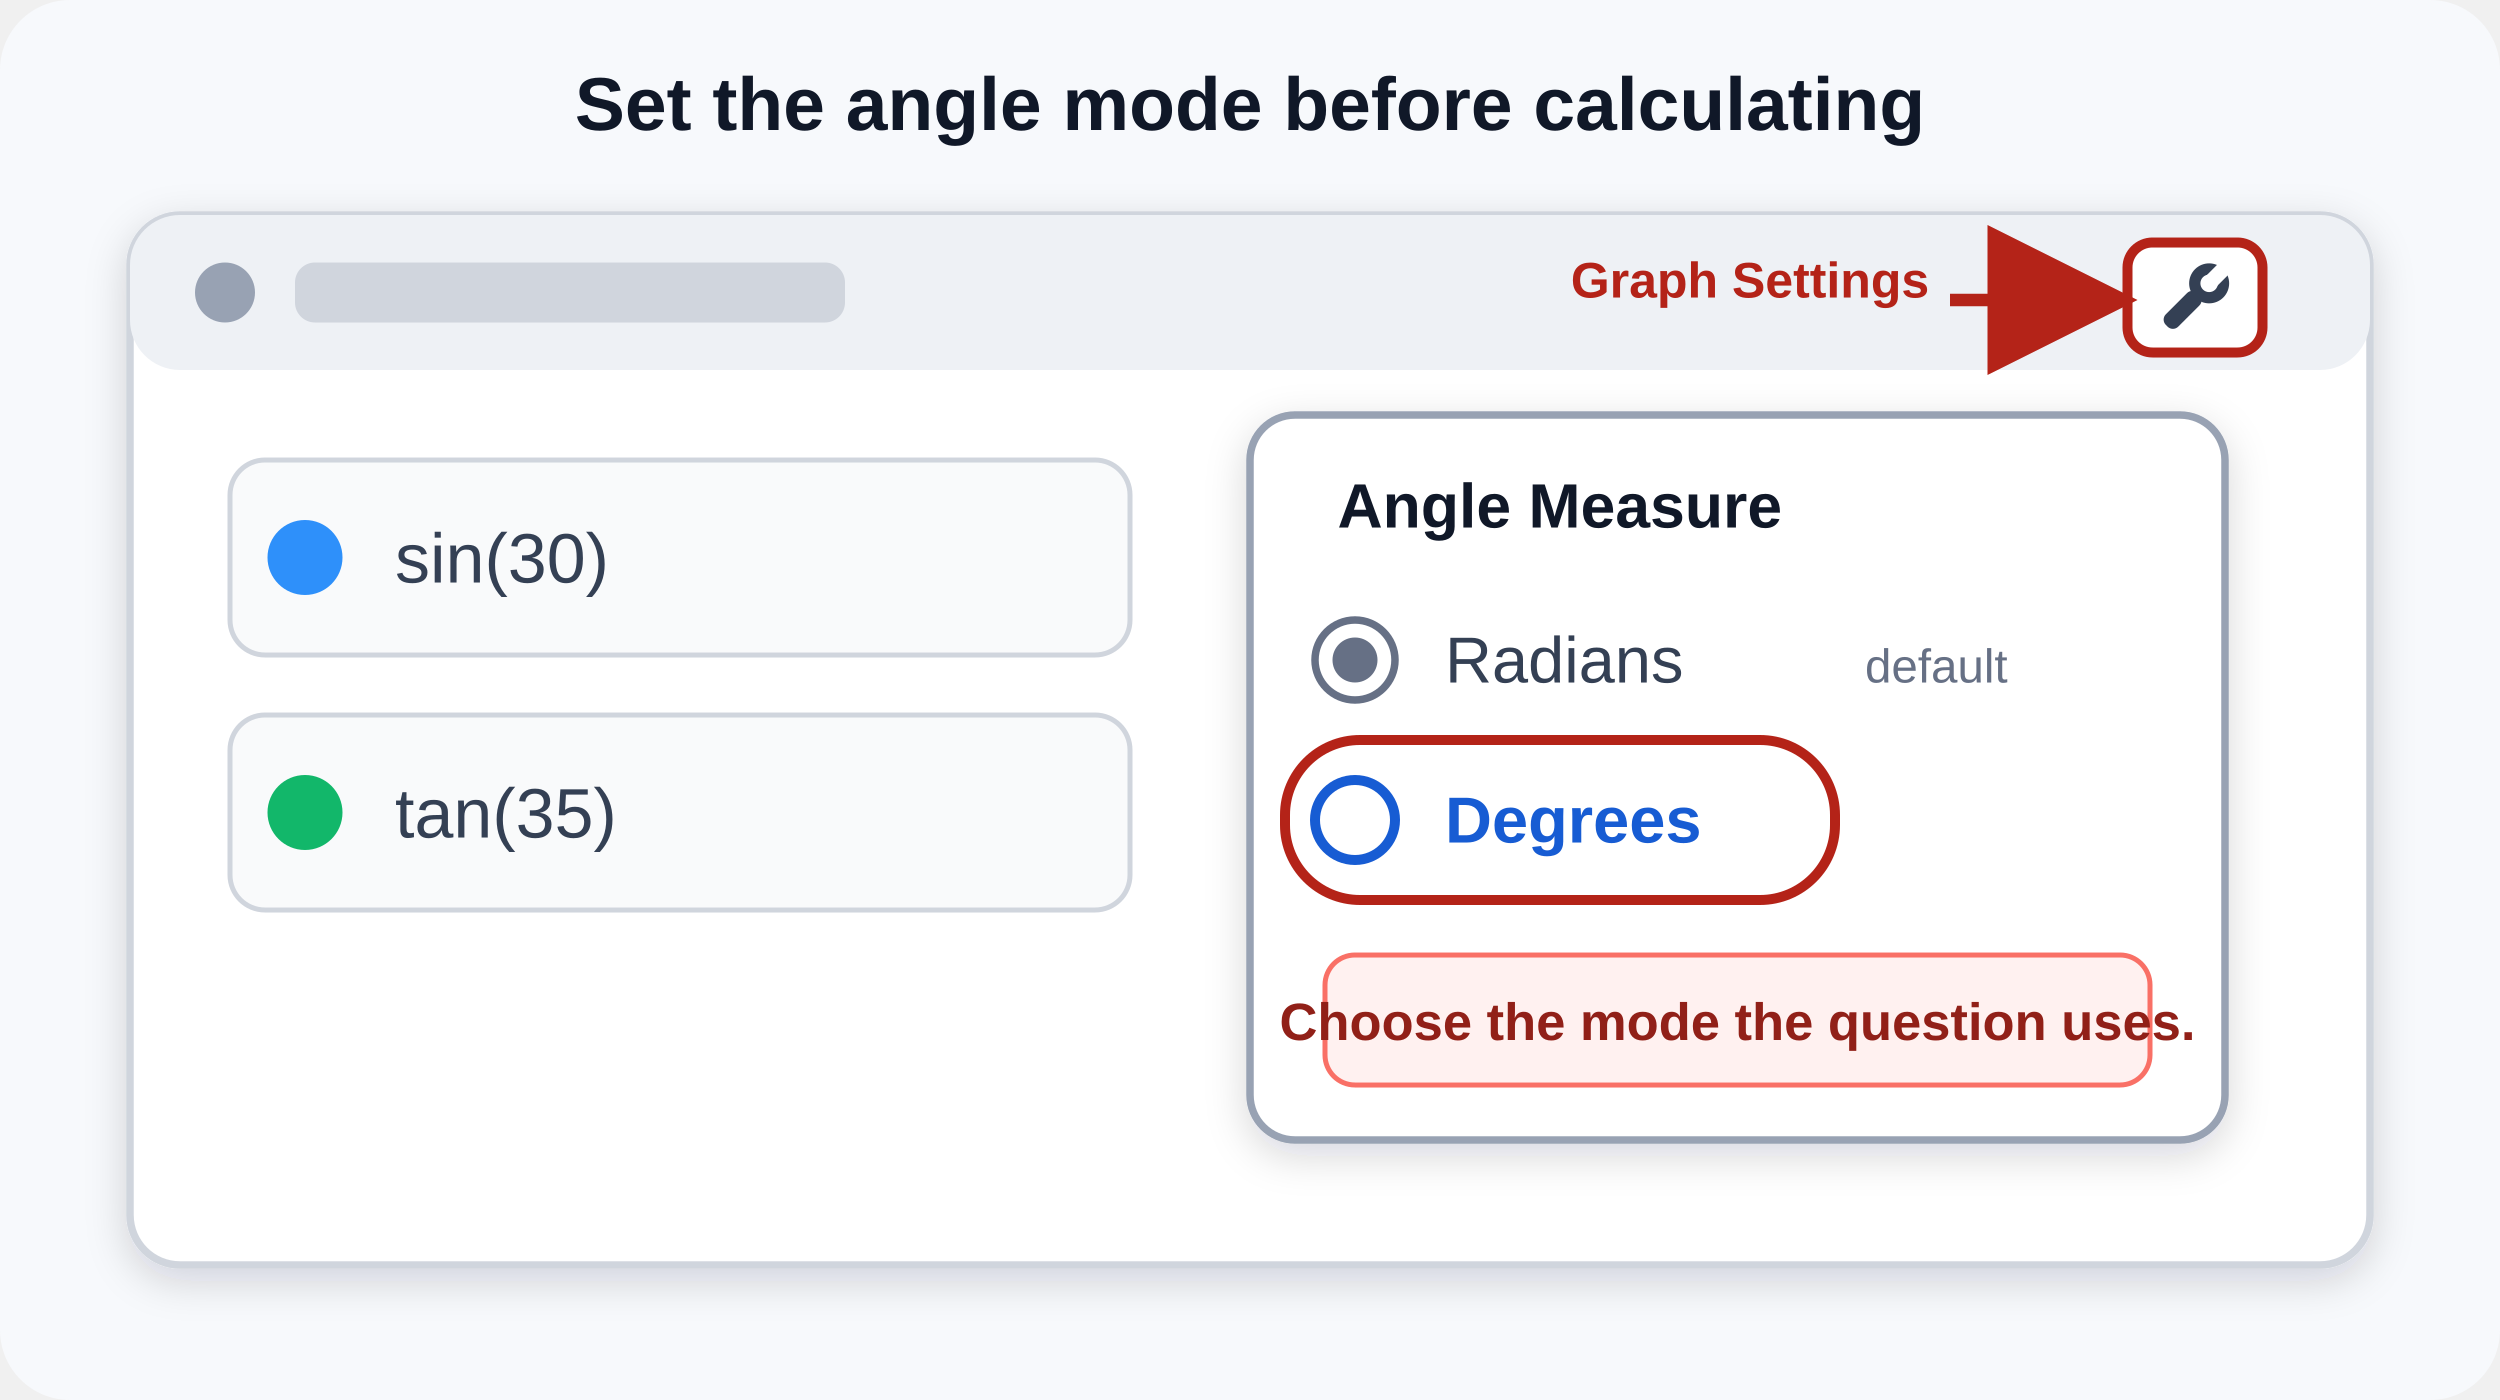
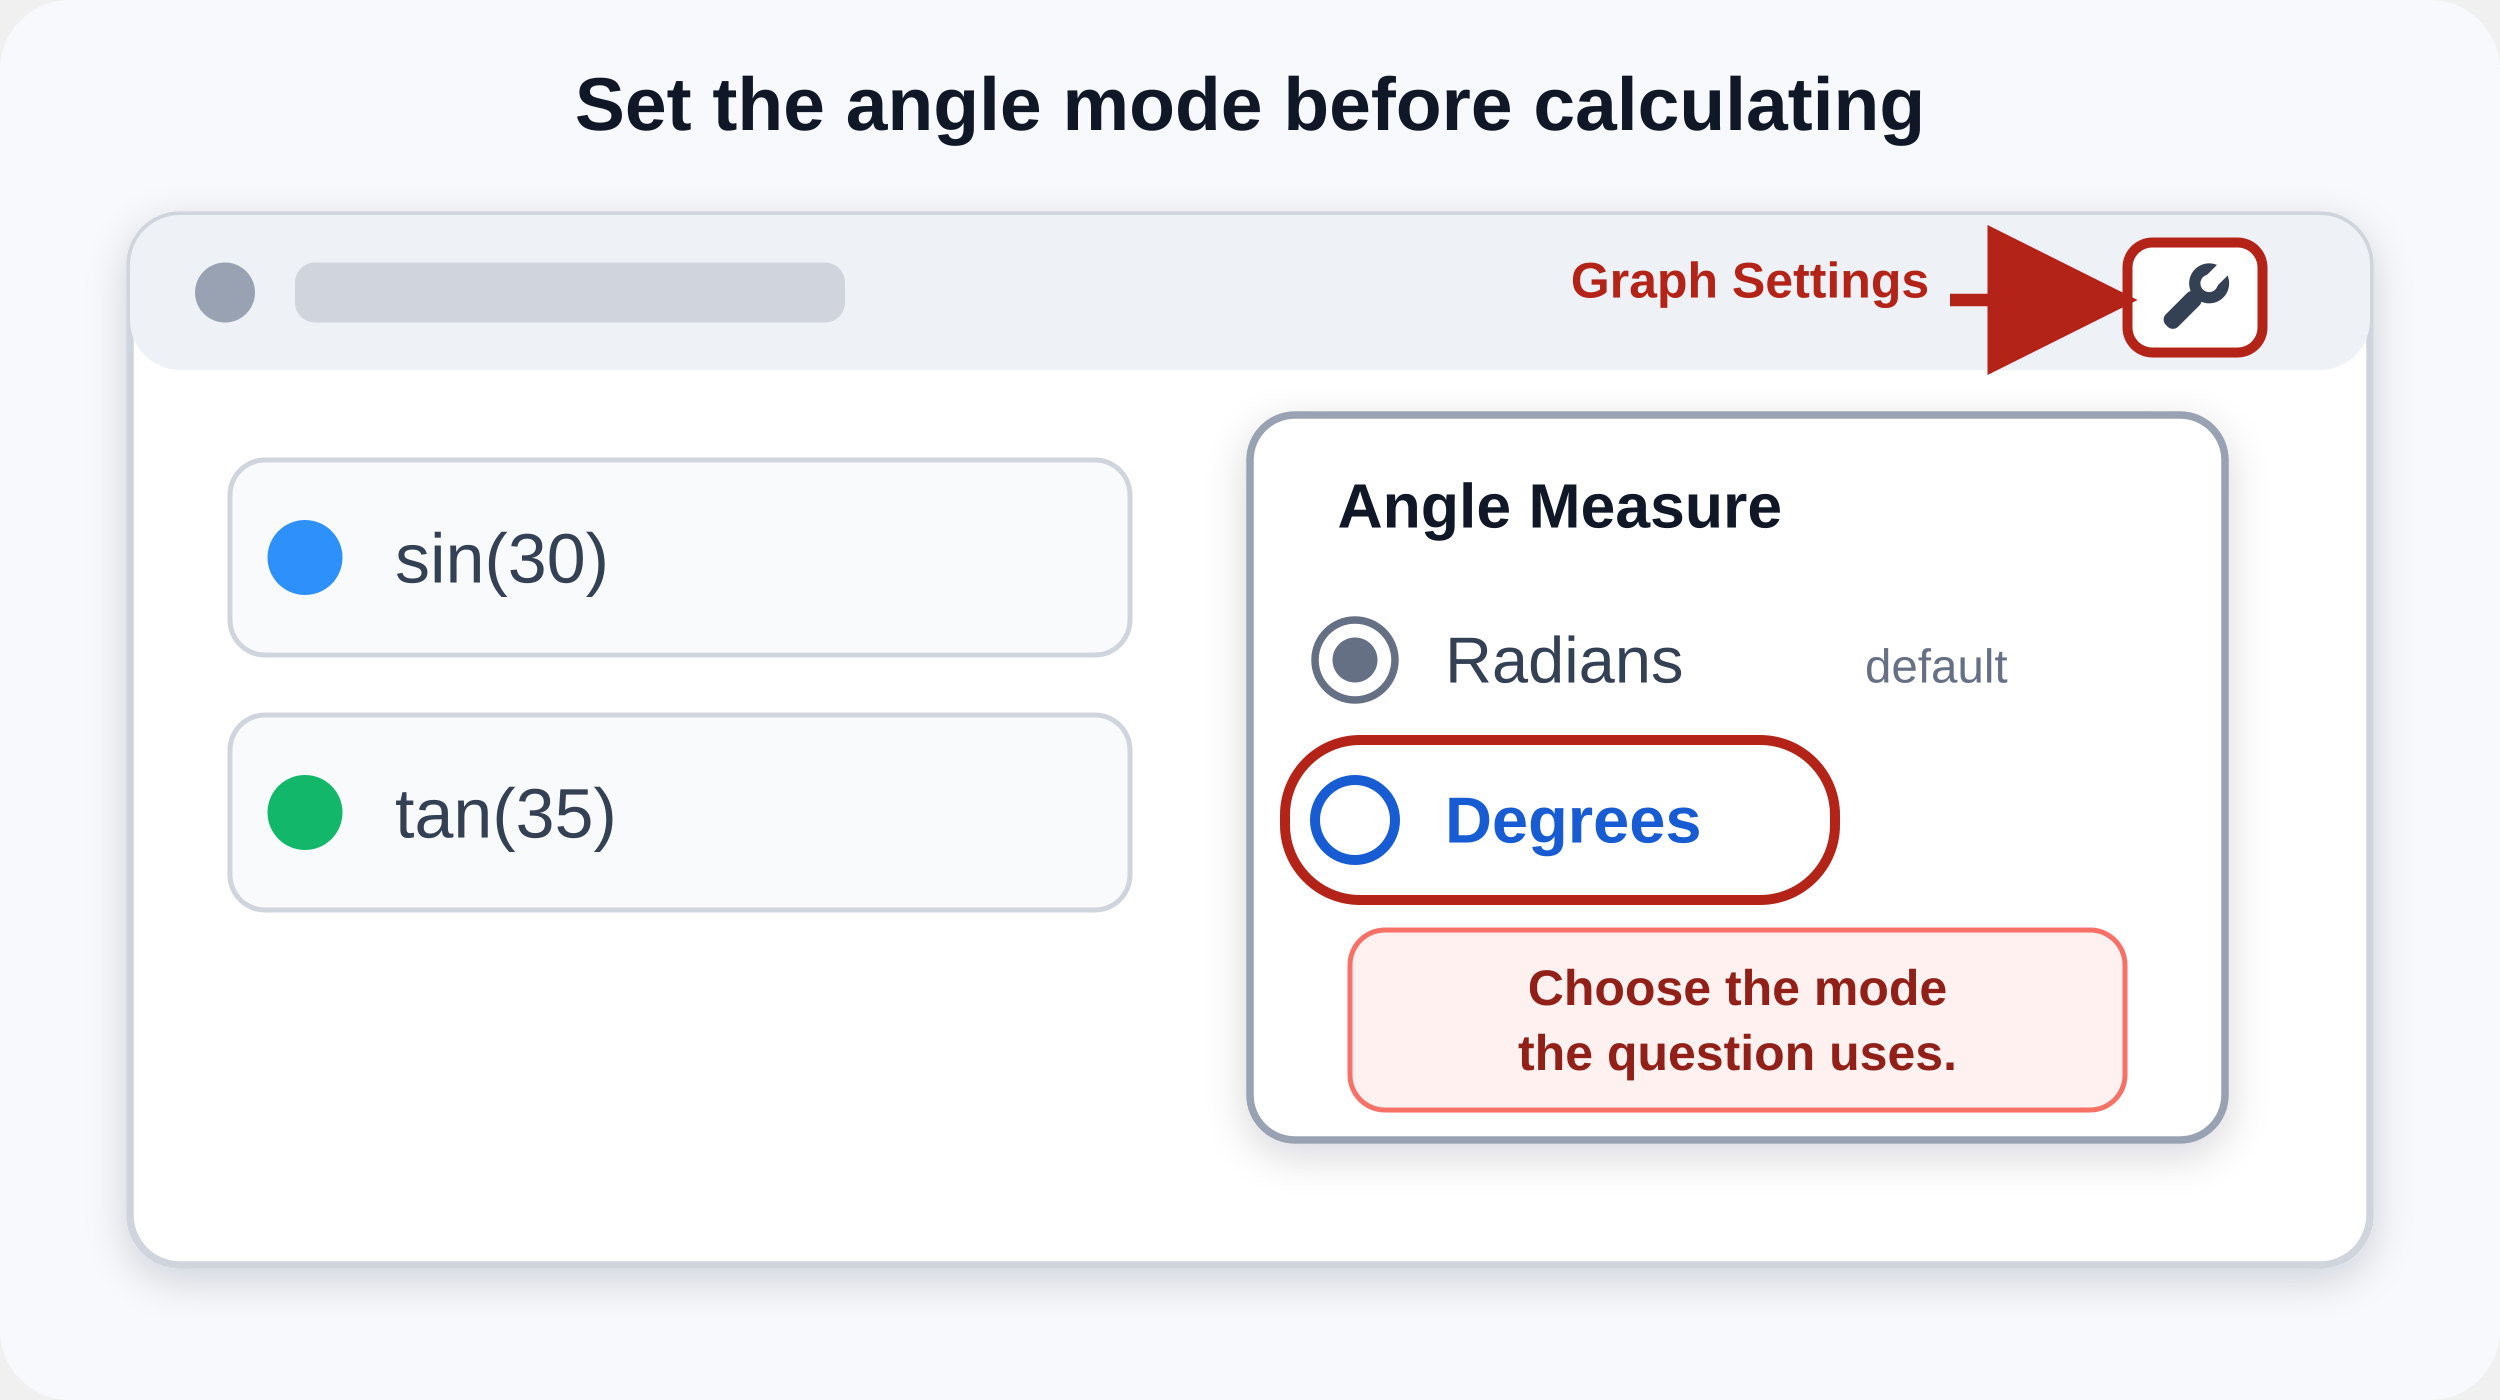
<svg xmlns="http://www.w3.org/2000/svg" width="1000" height="560" viewBox="0 0 1000 560" role="img" aria-labelledby="title desc">
  <defs>
    <filter id="shadow" x="-20%" y="-20%" width="140%" height="140%">
      <feDropShadow dx="0" dy="5" stdDeviation="8" flood-color="#101828" flood-opacity="0.16" />
    </filter>
    <marker id="arrow" markerWidth="12" markerHeight="12" refX="10" refY="6" orient="auto">
      <path d="M0,0 L12,6 L0,12 Z" fill="#b42318" />
    </marker>
  </defs>
  <rect width="1000" height="560" rx="28" fill="#f7f9fc" />
  <g font-family="Arial, Helvetica, sans-serif">
    <text x="500" y="52" text-anchor="middle" font-size="30" font-weight="700" fill="#101828">Set the angle mode before calculating</text>
    <rect x="52" y="86" width="896" height="420" rx="20" fill="#ffffff" stroke="#d0d5dd" stroke-width="3" filter="url(#shadow)" />
    <rect x="52" y="86" width="896" height="62" rx="20" fill="#eef1f5" />
    <circle cx="90" cy="117" r="12" fill="#98a2b3" />
    <rect x="118" y="105" width="220" height="24" rx="8" fill="#d0d5dd" />
    <rect x="92" y="184" width="360" height="78" rx="14" fill="#f9fafb" stroke="#d0d5dd" stroke-width="2" />
    <circle cx="122" cy="223" r="15" fill="#2e90fa" />
    <text x="158" y="233" font-size="28" fill="#344054">sin(30)</text>
    <rect x="92" y="286" width="360" height="78" rx="14" fill="#f9fafb" stroke="#d0d5dd" stroke-width="2" />
    <circle cx="122" cy="325" r="15" fill="#12b76a" />
    <text x="158" y="335" font-size="28" fill="#344054">tan(35)</text>
    <rect x="851" y="97" width="54" height="44" rx="10" fill="#ffffff" stroke="#b42318" stroke-width="4" />
    <g transform="translate(878 119) rotate(45)">
      <rect x="-3.5" y="-2" width="7" height="18" rx="3" fill="#344054" />
      <circle cx="0" cy="-8" r="8" fill="#344054" />
      <rect x="-3" y="-19" width="6" height="11" fill="#ffffff" />
      <circle cx="0" cy="-8" r="3.5" fill="#ffffff" />
    </g>
    <text x="700" y="119" text-anchor="middle" font-size="20" font-weight="700" fill="#b42318">Graph Settings</text>
    <path d="M780 120 L845 120" stroke="#b42318" stroke-width="5" marker-end="url(#arrow)" />
    <rect x="500" y="166" width="390" height="290" rx="18" fill="#ffffff" stroke="#98a2b3" stroke-width="3" filter="url(#shadow)" />
    <text x="535" y="211" font-size="25" font-weight="700" fill="#101828">Angle Measure</text>
    <circle cx="542" cy="264" r="16" fill="#ffffff" stroke="#667085" stroke-width="3" />
    <circle cx="542" cy="264" r="9" fill="#667085" />
    <text x="578" y="273" font-size="26" fill="#344054">Radians</text>
    <text x="746" y="273" font-size="19" fill="#667085">default</text>
    <circle cx="542" cy="328" r="16" fill="#ffffff" stroke="#175cd3" stroke-width="4" />
    <text x="578" y="337" font-size="26" font-weight="700" fill="#175cd3">Degrees</text>
    <rect x="514" y="296" width="220" height="64" rx="30" fill="none" stroke="#b42318" stroke-width="4" />
-     <rect x="530" y="382" width="330" height="52" rx="12" fill="#fff1f0" stroke="#f97066" stroke-width="2" />
-     <text x="695" y="416" text-anchor="middle" font-size="21" font-weight="700" fill="#912018">Choose the mode the question uses.</text>
+     <rect x="540" y="372" width="310" height="72" rx="14" fill="#fff1f0" stroke="#f97066" stroke-width="2" />
+     <text x="695" y="402" text-anchor="middle" font-size="20" font-weight="700" fill="#912018">Choose the mode</text>
+     <text x="695" y="428" text-anchor="middle" font-size="20" font-weight="700" fill="#912018">the question uses.</text>
  </g>
</svg>
